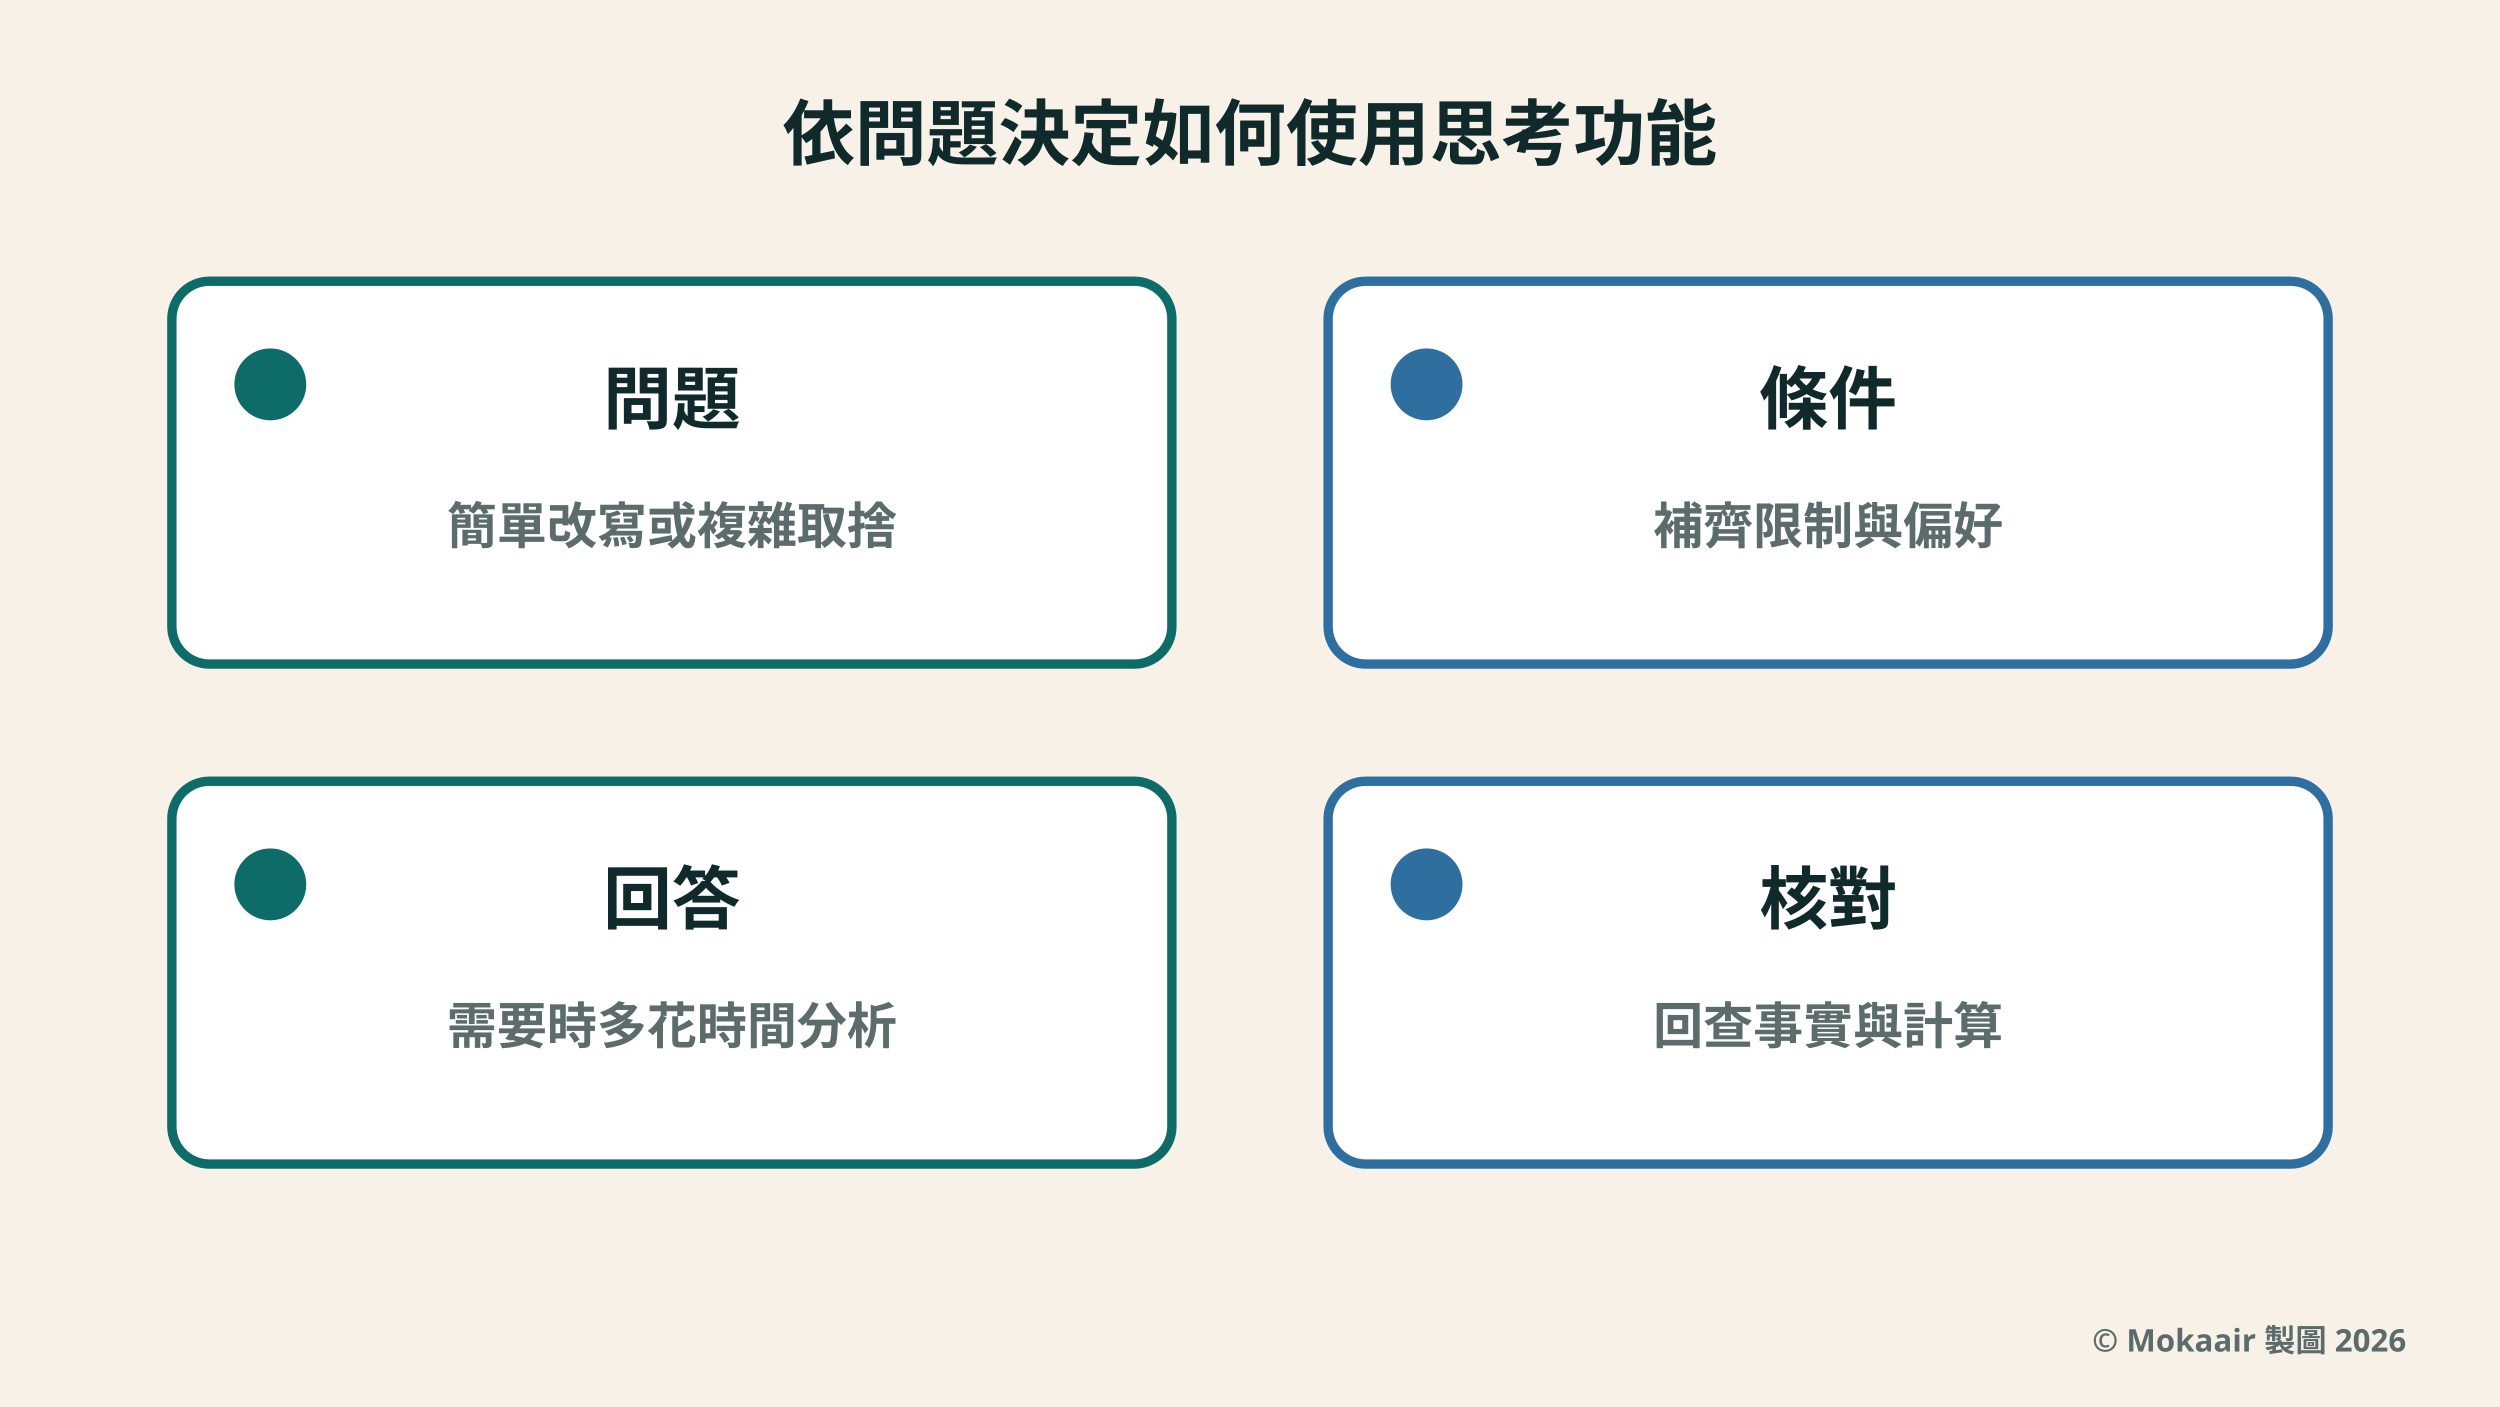
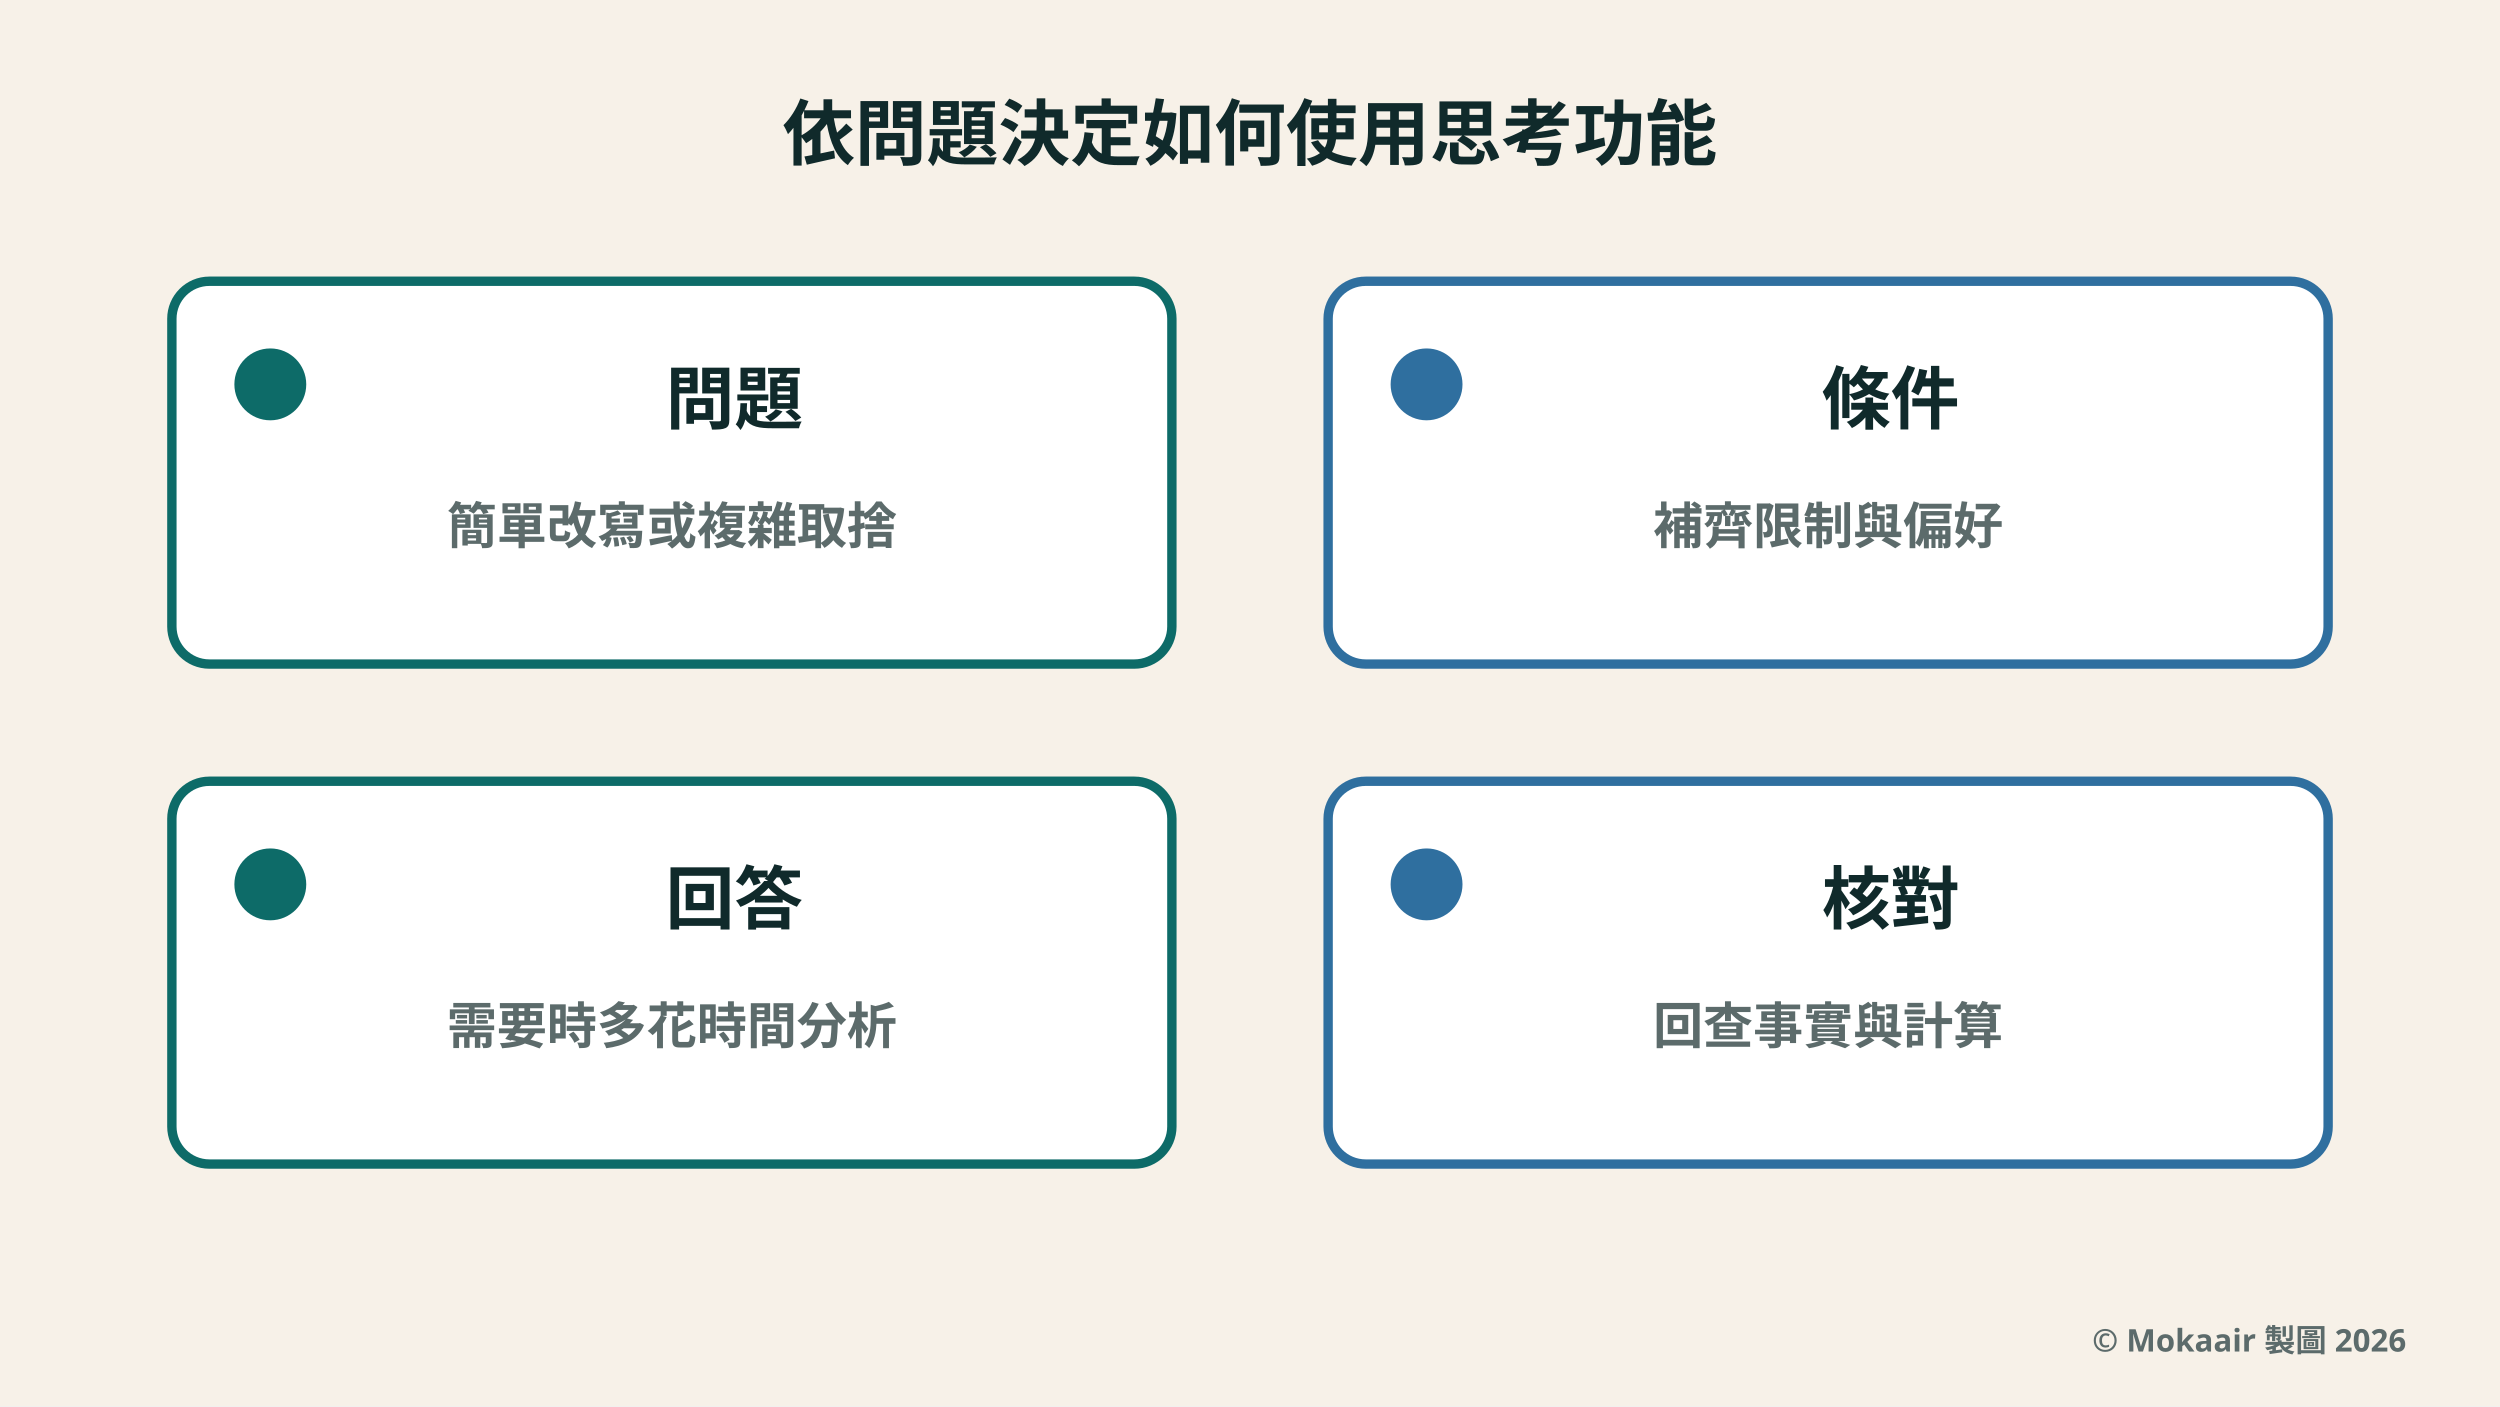
<svg xmlns="http://www.w3.org/2000/svg" viewBox="0 0 1600 900" width="1600" height="900" role="img" aria-labelledby="title desc" font-family="'Microsoft JhengHei','Noto Sans TC',sans-serif">
  <rect width="1600" height="900" fill="#F7F1E8" />
  <text x="800" y="102" font-size="46" font-weight="600" fill="#102A2B" text-anchor="middle">依問題決定如何使用思考功能</text>
  <rect x="110" y="180" width="640" height="245" rx="24" fill="#FFFFFF" stroke="#0D6B68" stroke-width="6" />
  <circle cx="173" cy="246" r="23" fill="#0D6B68" stroke="none" stroke-width="6" />
-   <text x="430" y="271" font-size="44" font-weight="600" fill="#102A2B" text-anchor="middle">問題</text>
+   <text x="470" y="271" font-size="44" font-weight="600" fill="#102A2B" text-anchor="middle">問題</text>
  <text x="430" y="348" font-size="32" font-weight="600" fill="#5C6B6B" text-anchor="middle">簡單改寫或複雜取捨</text>
  <rect x="850" y="180" width="640" height="245" rx="24" fill="#FFFFFF" stroke="#2F6F9F" stroke-width="6" />
  <circle cx="913" cy="246" r="23" fill="#2F6F9F" stroke="none" stroke-width="6" />
-   <text x="1170" y="271" font-size="44" font-weight="600" fill="#102A2B" text-anchor="middle">條件</text>
+   <text x="1210" y="271" font-size="44" font-weight="600" fill="#102A2B" text-anchor="middle">條件</text>
  <text x="1170" y="348" font-size="32" font-weight="600" fill="#5C6B6B" text-anchor="middle">補齊限制與偏好</text>
  <rect x="110" y="500" width="640" height="245" rx="24" fill="#FFFFFF" stroke="#0D6B68" stroke-width="6" />
  <circle cx="173" cy="566" r="23" fill="#0D6B68" stroke="none" stroke-width="6" />
-   <text x="430" y="591" font-size="44" font-weight="600" fill="#102A2B" text-anchor="middle">回答</text>
+   <text x="470" y="591" font-size="44" font-weight="600" fill="#102A2B" text-anchor="middle">回答</text>
  <text x="430" y="668" font-size="32" font-weight="600" fill="#5C6B6B" text-anchor="middle">需要時多花時間分析</text>
  <rect x="850" y="500" width="640" height="245" rx="24" fill="#FFFFFF" stroke="#2F6F9F" stroke-width="6" />
  <circle cx="913" cy="566" r="23" fill="#2F6F9F" stroke="none" stroke-width="6" />
-   <text x="1170" y="591" font-size="44" font-weight="600" fill="#102A2B" text-anchor="middle">核對</text>
+   <text x="1210" y="591" font-size="44" font-weight="600" fill="#102A2B" text-anchor="middle">核對</text>
  <text x="1170" y="668" font-size="32" font-weight="600" fill="#5C6B6B" text-anchor="middle">回查事實與計算</text>
  <text x="1540" y="865" font-size="20" font-weight="600" fill="#5C6B6B" text-anchor="end">© Mokaair 製圖 2026</text>
</svg>
